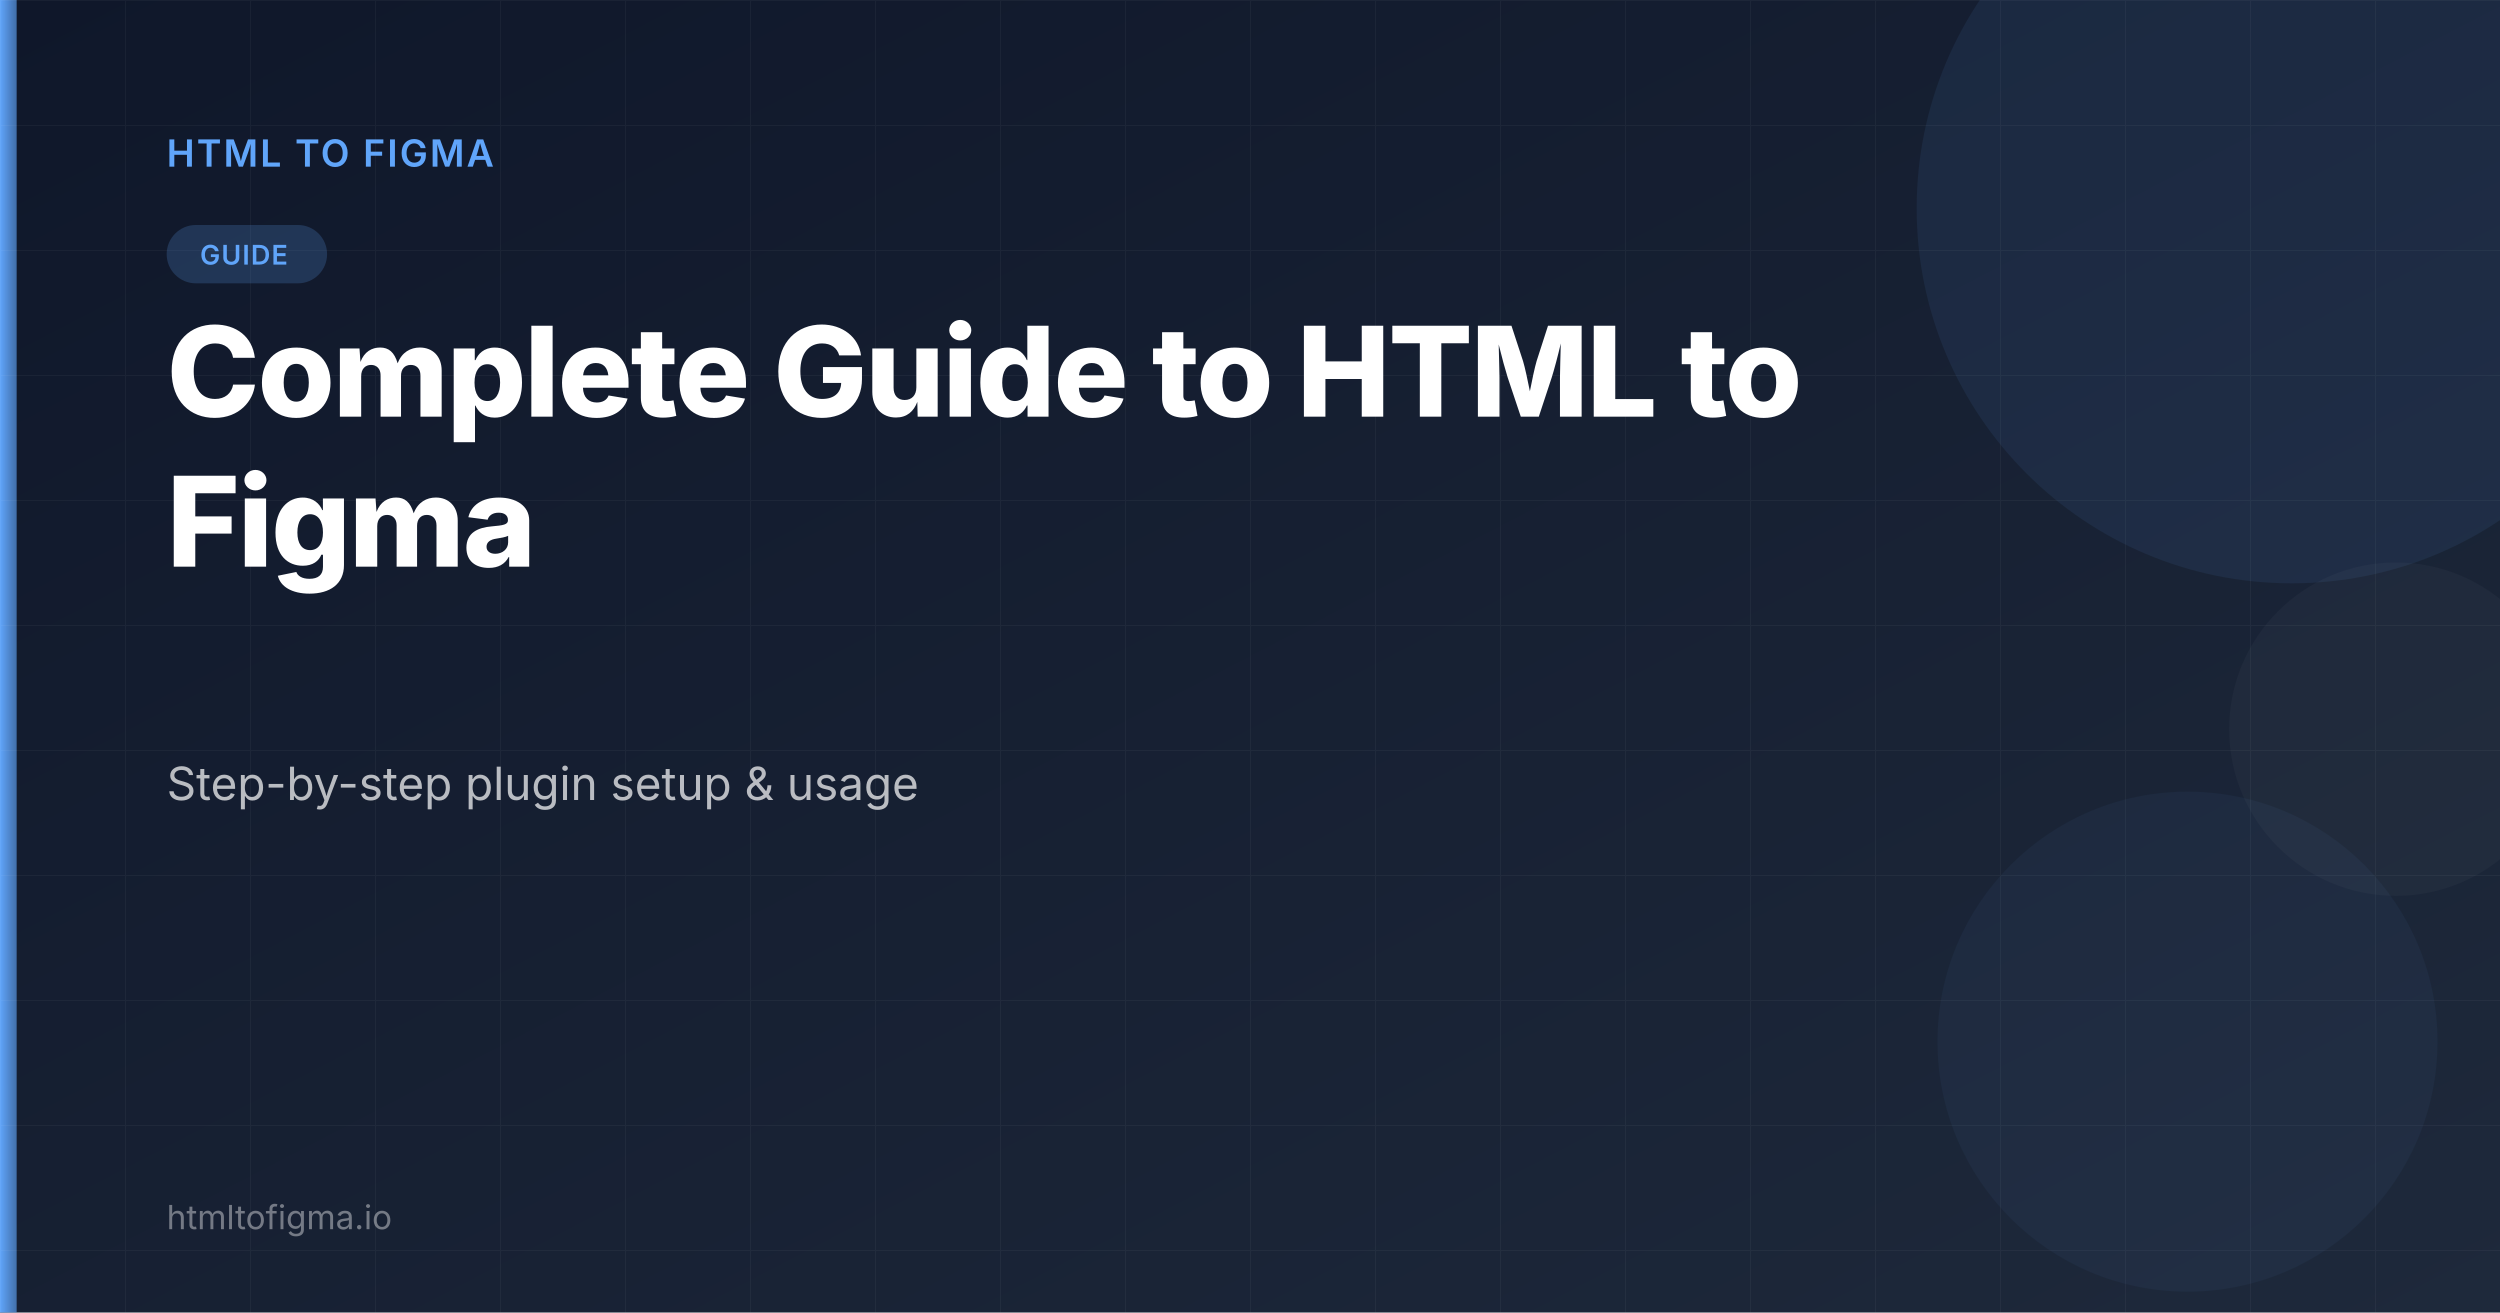
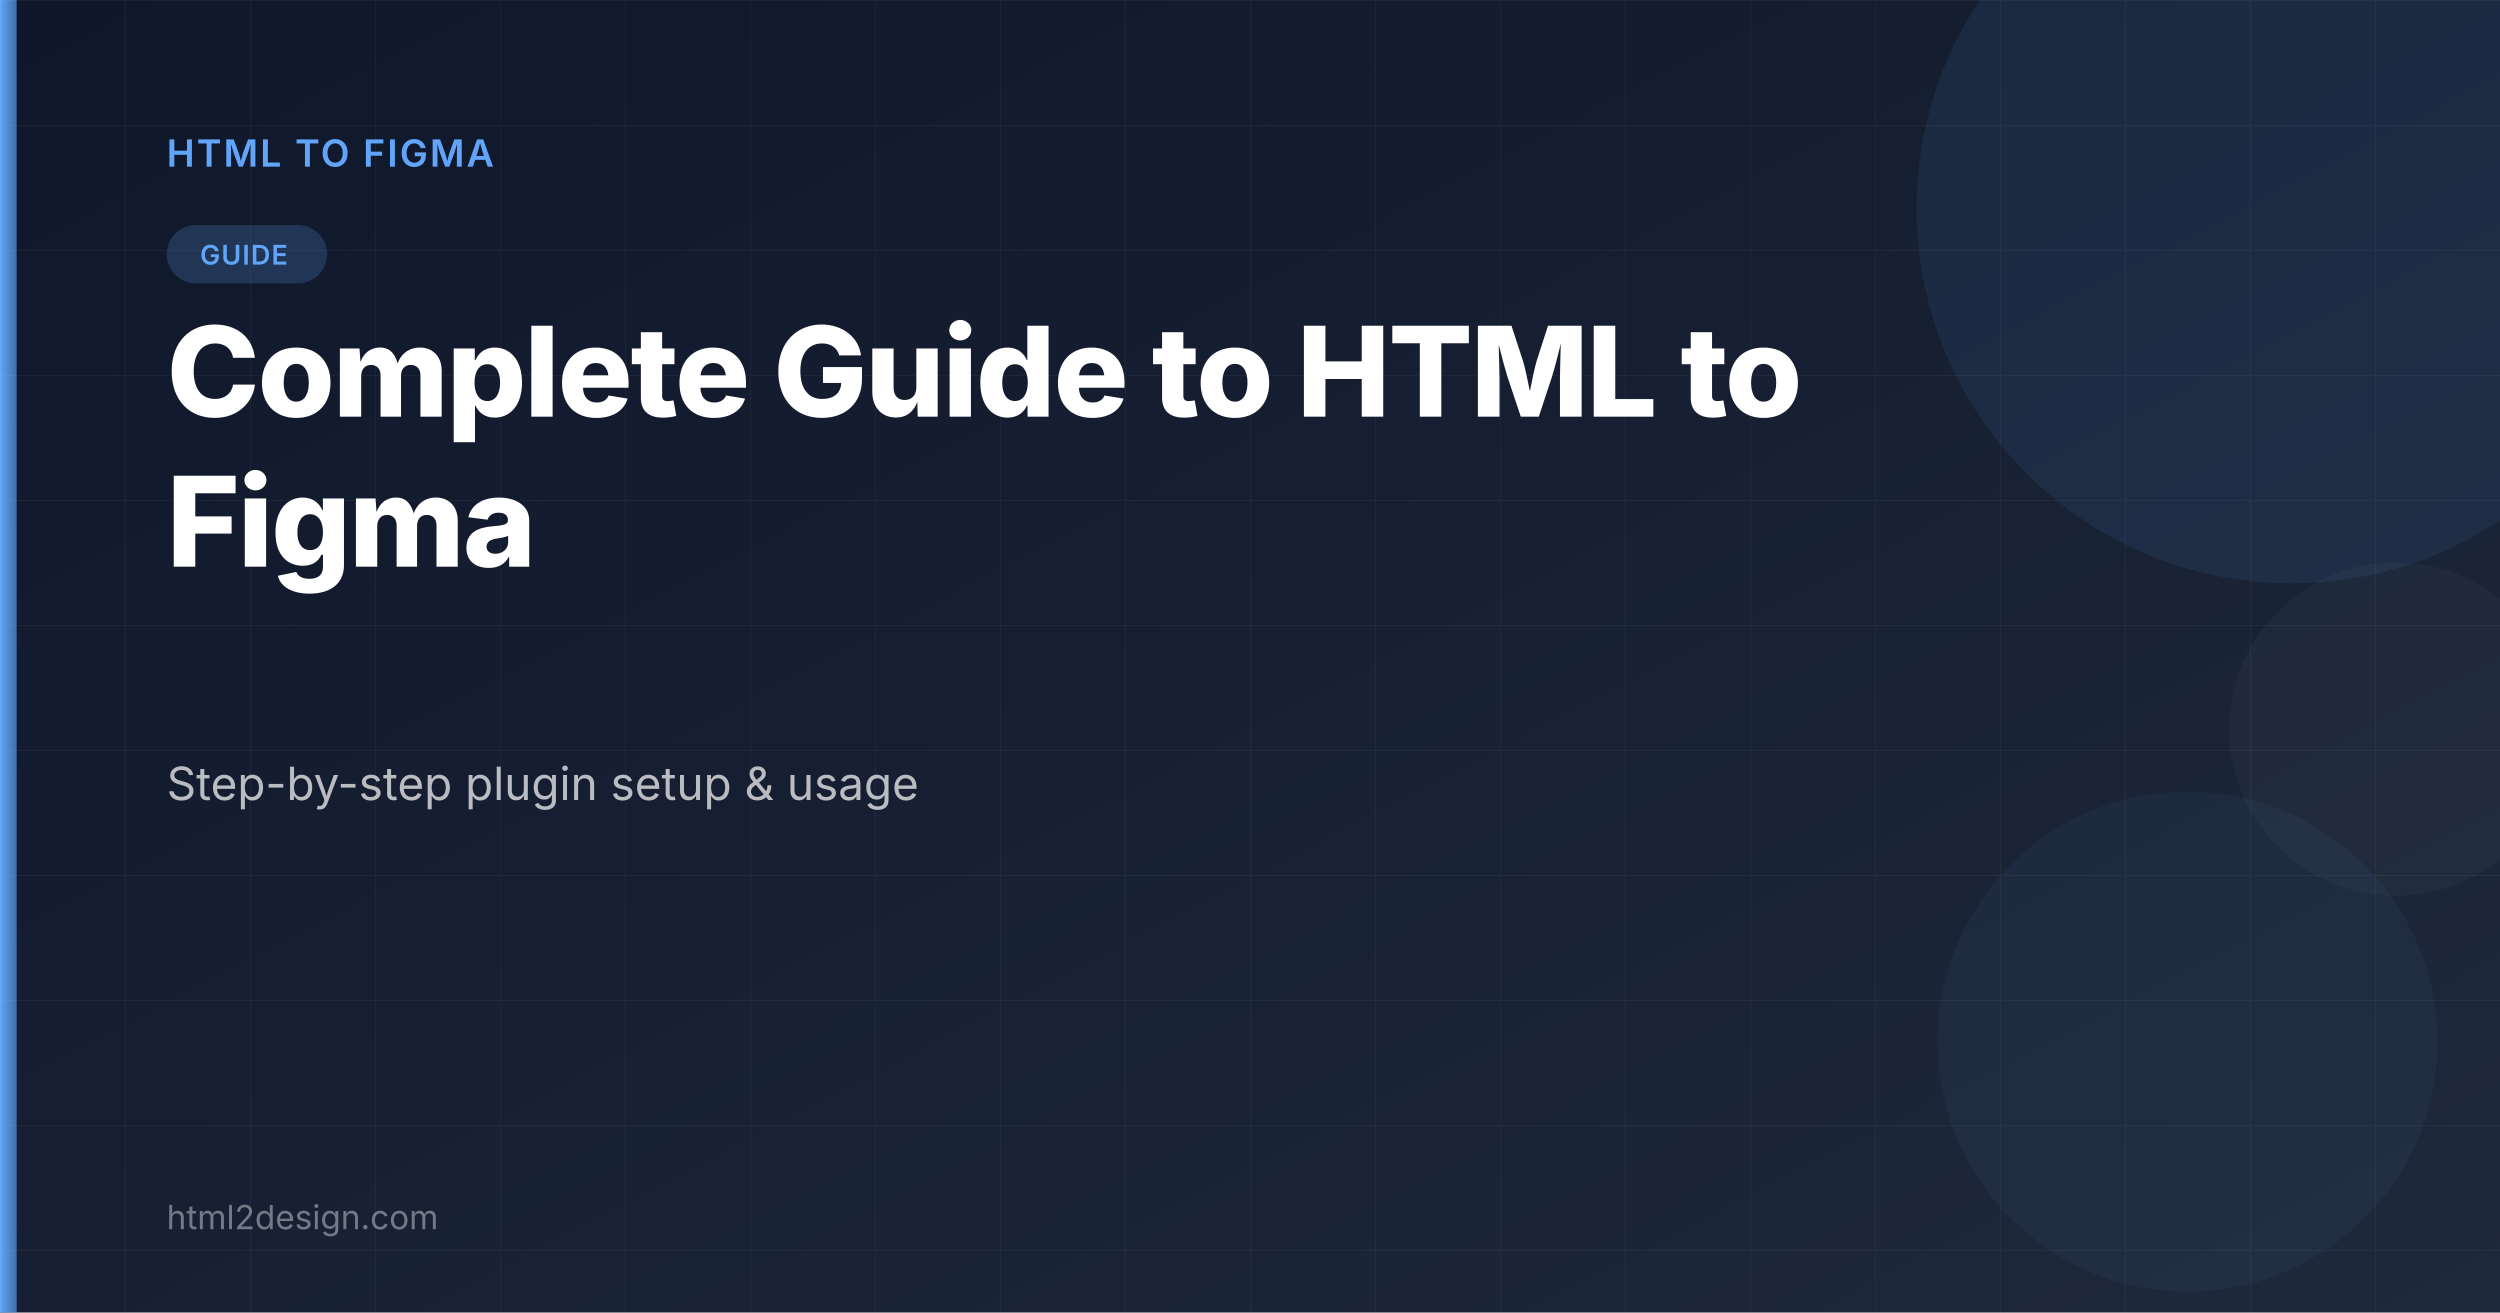
<svg xmlns="http://www.w3.org/2000/svg" width="1200" height="630" viewBox="0 0 1200 630">
  <defs>
    <linearGradient id="bg" x1="0%" y1="0%" x2="100%" y2="100%">
      <stop offset="0%" style="stop-color:#0F172A;stop-opacity:1" />
      <stop offset="100%" style="stop-color:#1E293B;stop-opacity:1" />
    </linearGradient>
    <linearGradient id="accent" x1="0%" y1="0%" x2="100%" y2="0%">
      <stop offset="0%" style="stop-color:#60A5FA;stop-opacity:1" />
      <stop offset="100%" style="stop-color:#60A5FA;stop-opacity:0.6" />
    </linearGradient>
  </defs>
  <rect width="1200" height="630" fill="url(#bg)" />
  <rect x="0" y="0" width="8" height="630" fill="url(#accent)" />
  <pattern id="grid" width="60" height="60" patternUnits="userSpaceOnUse">
    <path d="M 60 0 L 0 0 0 60" fill="none" stroke="rgba(255,255,255,0.04)" stroke-width="1" />
  </pattern>
  <rect width="1200" height="630" fill="url(#grid)" />
  <text x="80" y="80" font-family="system-ui, -apple-system, sans-serif" font-size="18" font-weight="600" fill="#60A5FA" letter-spacing="1">HTML TO FIGMA</text>
  <rect x="80" y="108" width="77" height="28" rx="14" fill="#60A5FA" opacity="0.2" />
  <text x="96" y="127" font-family="system-ui, -apple-system, sans-serif" font-size="13" font-weight="600" fill="#60A5FA" letter-spacing="0.5">GUIDE</text>
  <text font-family="system-ui, -apple-system, sans-serif" font-size="60" font-weight="800" fill="white" letter-spacing="-1">
    <tspan x="80" y="200">Complete Guide to HTML to</tspan>
    <tspan x="80" y="272">Figma</tspan>
  </text>
  <text x="80" y="384" font-family="system-ui, -apple-system, sans-serif" font-size="22" fill="rgba(255,255,255,0.7)" font-weight="400">Step-by-step plugin setup &amp; usage</text>
-   <text x="80" y="590" font-family="system-ui, -apple-system, sans-serif" font-size="16" fill="rgba(255,255,255,0.4)">htmltofigma.io</text>
+   <text x="80" y="590" font-family="system-ui, -apple-system, sans-serif" font-size="16" fill="rgba(255,255,255,0.4)">html2design.com</text>
  <circle cx="1100" cy="100" r="180" fill="#60A5FA" opacity="0.08" />
  <circle cx="1050" cy="500" r="120" fill="#60A5FA" opacity="0.05" />
  <circle cx="1150" cy="350" r="80" fill="white" opacity="0.03" />
</svg>
